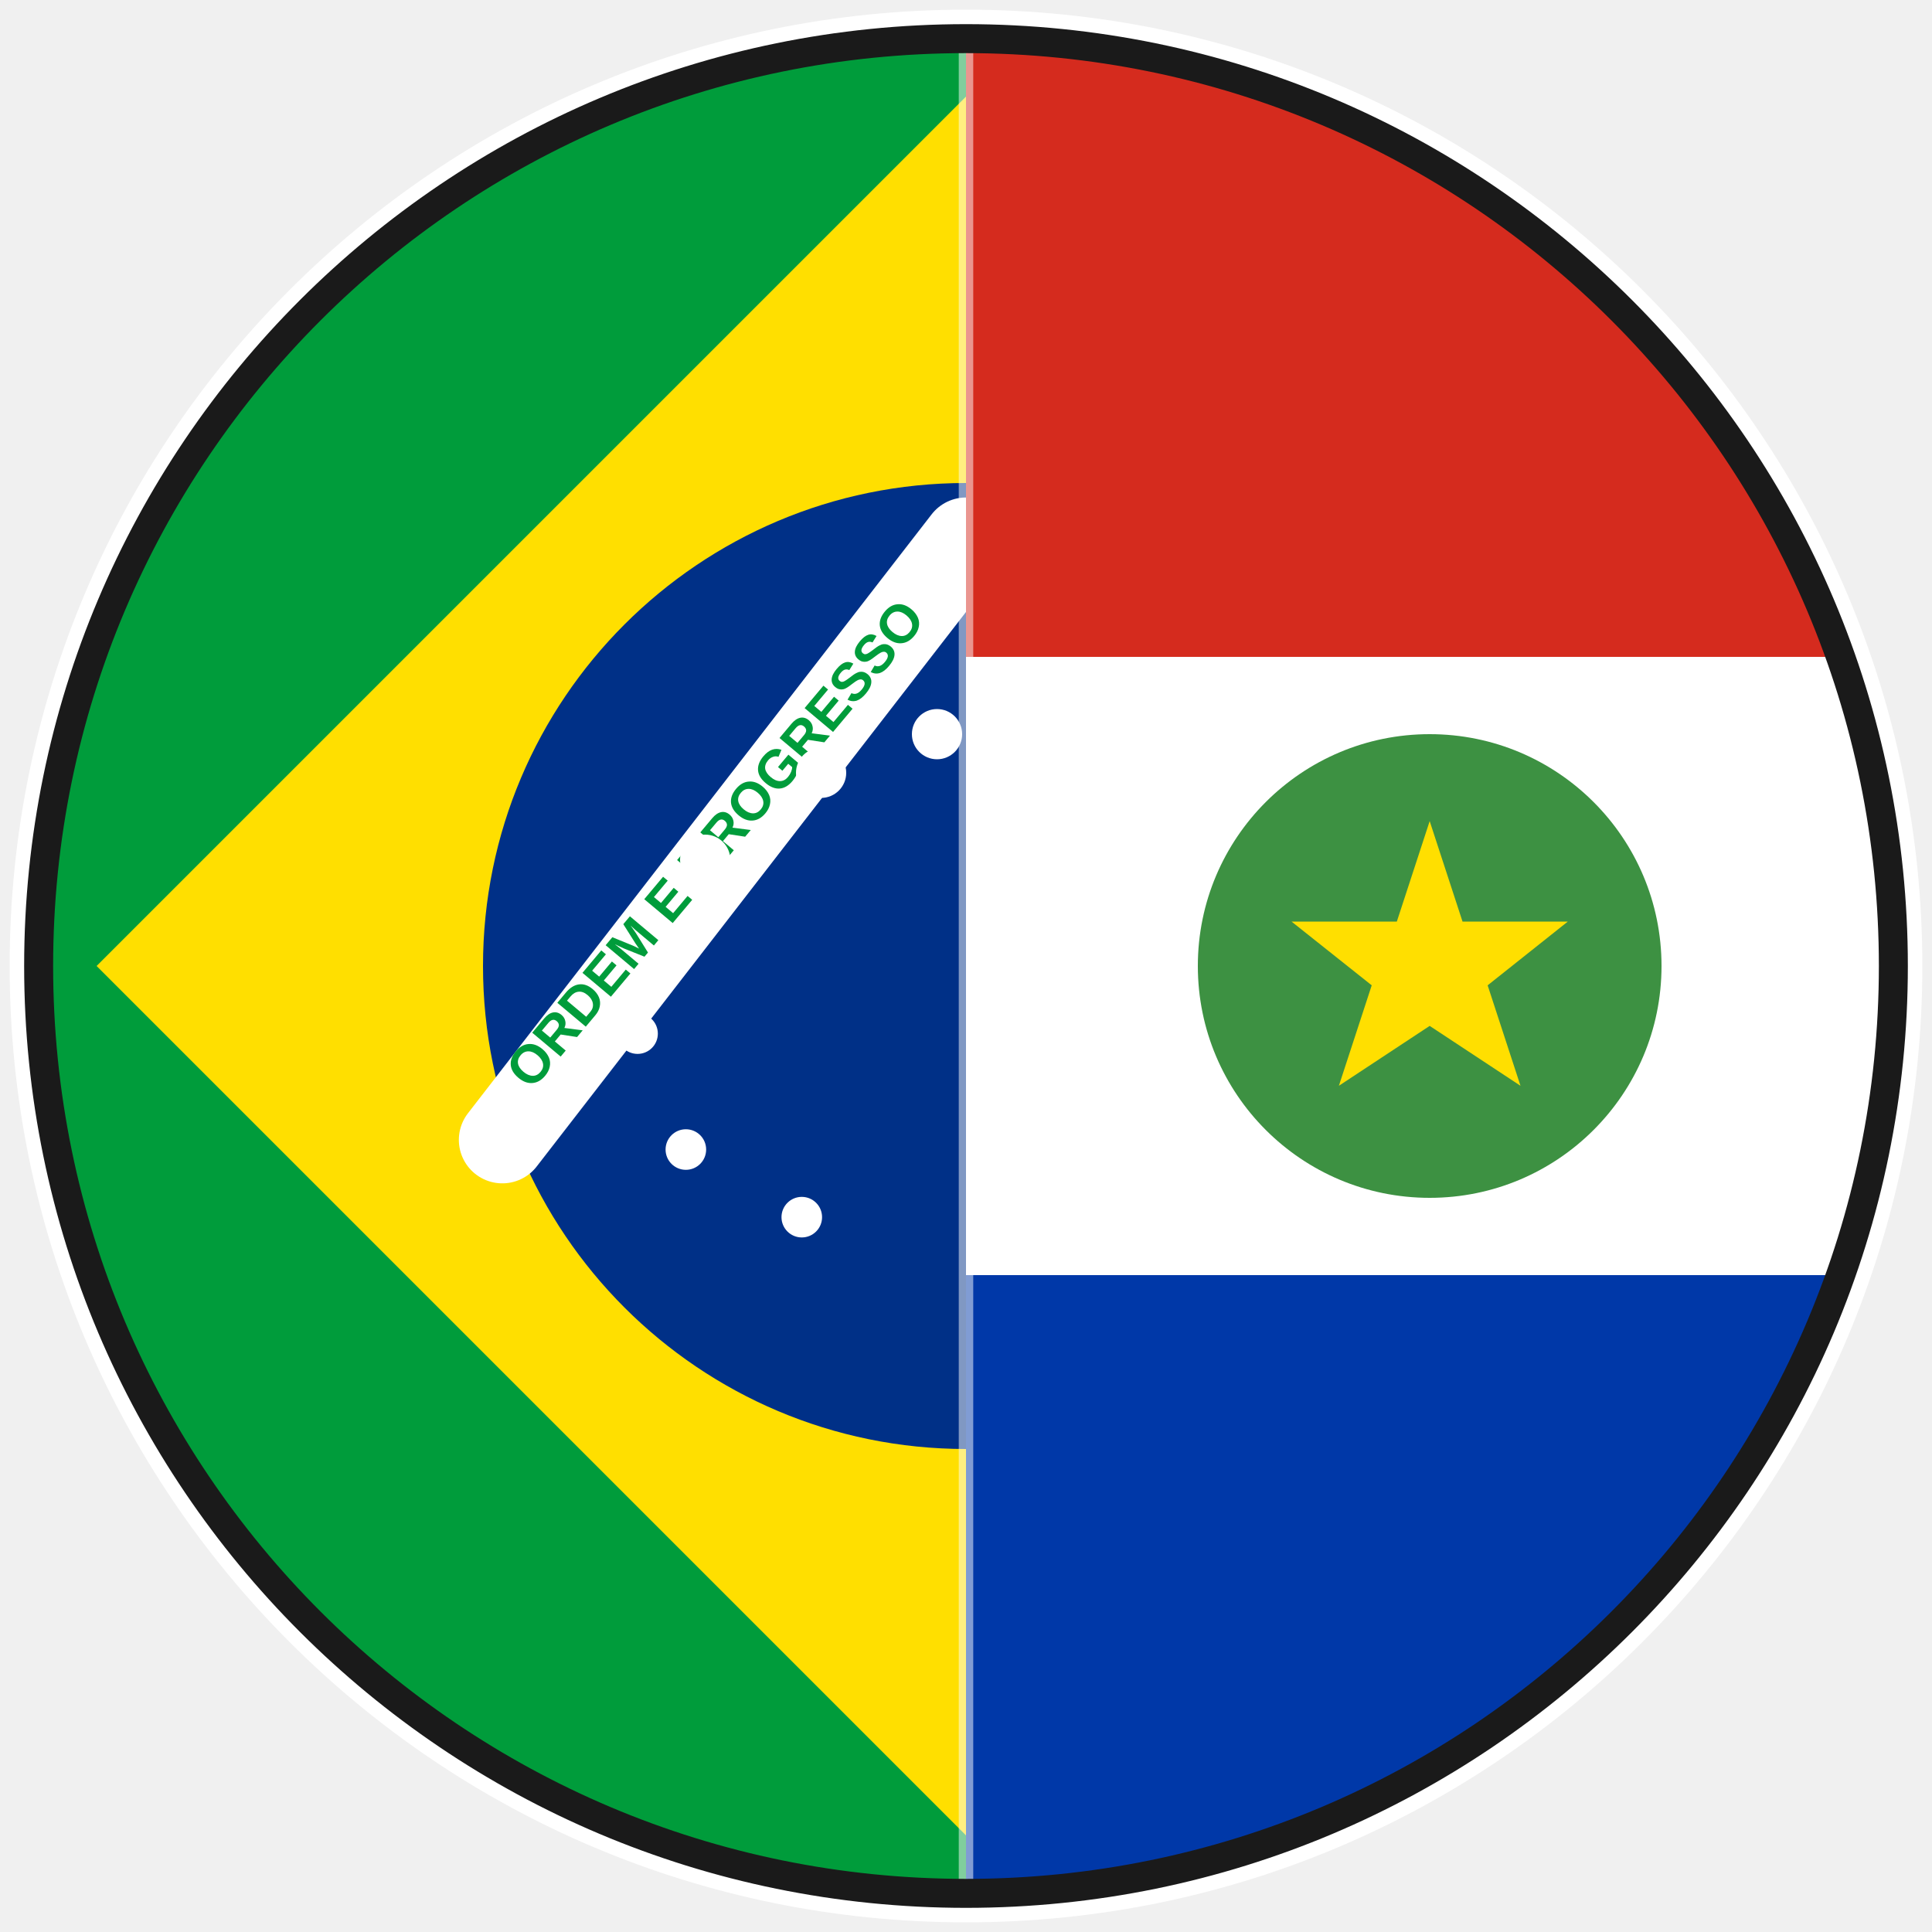
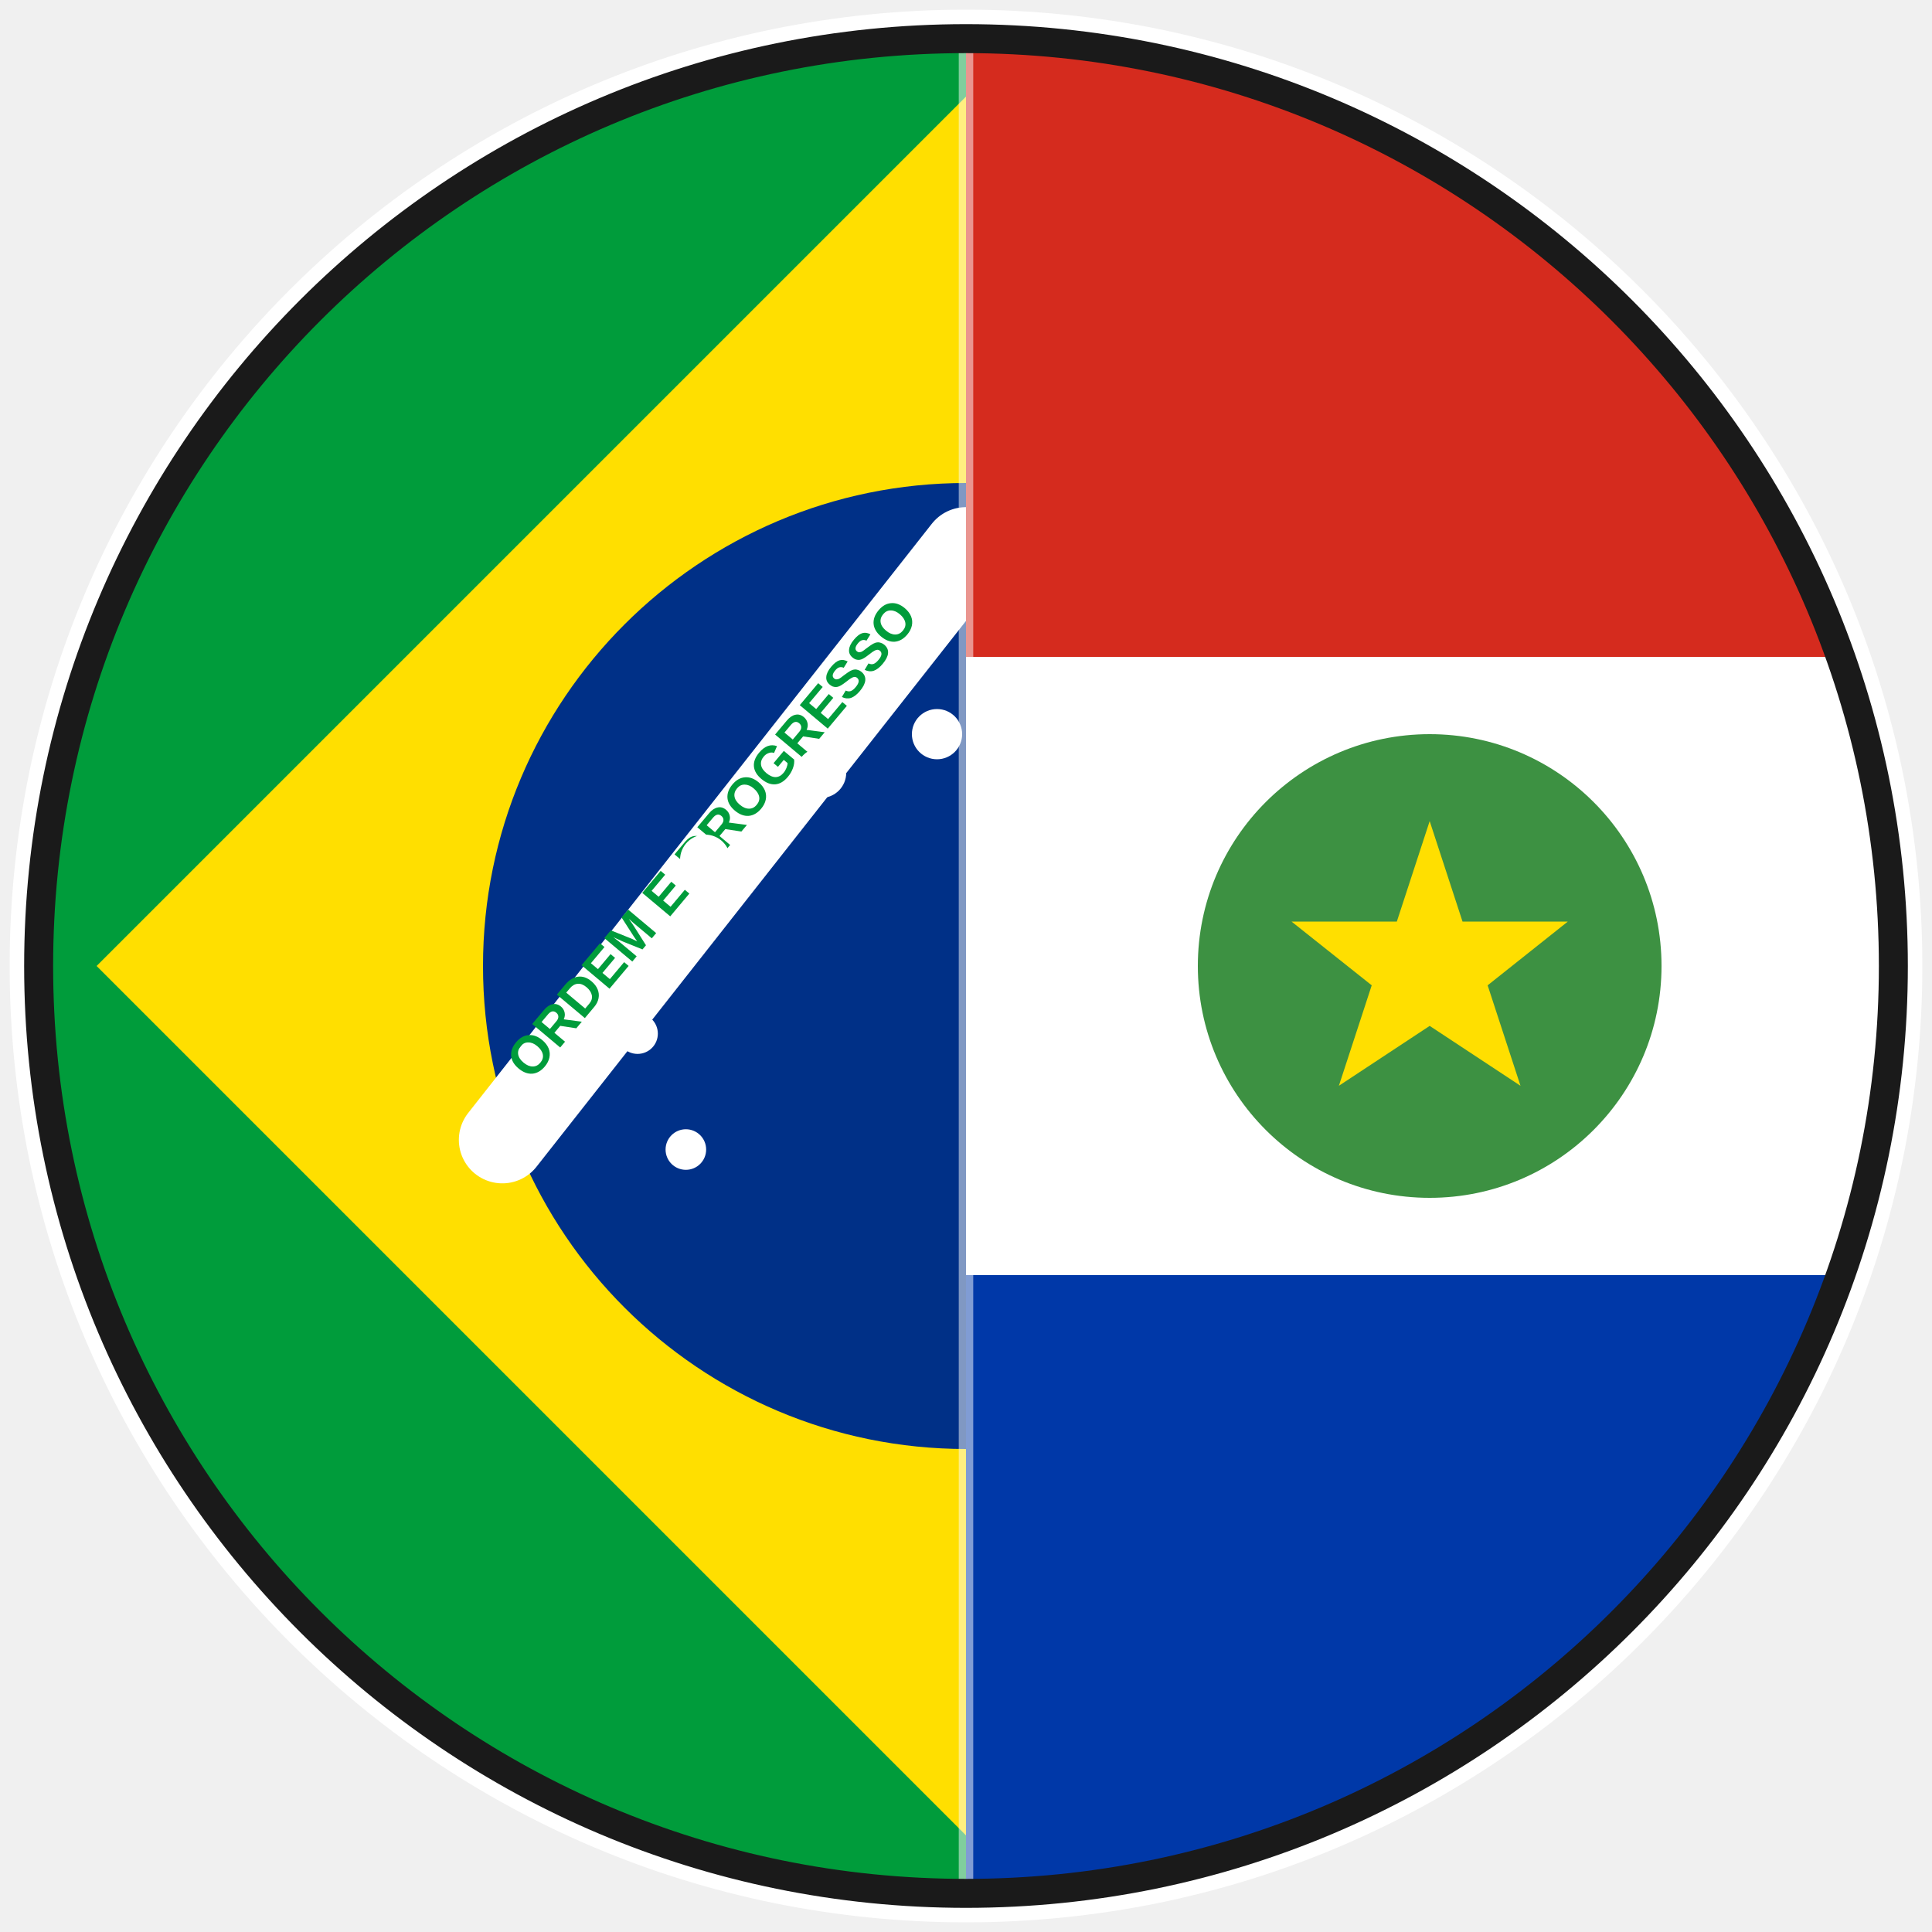
<svg xmlns="http://www.w3.org/2000/svg" viewBox="0 0 200 200">
  <defs>
+     <clipPath id="circ">
+       <circle cx="100" cy="100" r="96" />
+     </clipPath>
    <clipPath id="L">
-       <path d="M100,4 A96,96 0 0,0 100,196 Z" />
+       <rect x="0" y="0" width="100" height="200" />
    </clipPath>
    <clipPath id="R">
-       <path d="M100,4 A96,96 0 0,1 100,196 Z" />
+       <rect x="100" y="0" width="100" height="200" />
    </clipPath>
  </defs>
  <circle cx="100" cy="100" r="99" fill="white" />
-   <g clip-path="url(#L)">
-     <circle cx="100" cy="100" r="96" fill="#009C3B" />
-     <polygon points="100,10 190,100 100,190 10,100" fill="#FFDF00" />
-     <circle cx="100" cy="100" r="50" fill="#003087" />
-     <line x1="52" y1="118" x2="100" y2="56" stroke="white" stroke-width="9" stroke-linecap="round" />
-     <text font-family="Arial,Helvetica,sans-serif" font-size="5.6" fill="#009C3B" font-weight="bold" transform="translate(55,113) rotate(-50)">ORDEM E PROGRESSO</text>
-     <circle cx="73" cy="89" r="2.6" fill="white" />
-     <circle cx="85" cy="80" r="2.6" fill="white" />
-     <circle cx="97" cy="76" r="2.6" fill="white" />
-     <circle cx="66" cy="107" r="2.1" fill="white" />
-     <circle cx="71" cy="119" r="2.1" fill="white" />
-     <circle cx="83" cy="126" r="2.1" fill="white" />
+   <g clip-path="url(#circ)">
+     <g clip-path="url(#L)">
+       <rect x="0" y="0" width="100" height="200" fill="#009C3B" />
+       <polygon points="100,10 190,100 100,190 10,100" fill="#FFDF00" />
+       <circle cx="100" cy="100" r="50" fill="#003087" />
+       <line x1="52" y1="118" x2="100" y2="57" stroke="white" stroke-width="9" stroke-linecap="round" />
+       <text font-family="Arial,Helvetica,sans-serif" font-size="5.5" fill="#009C3B" font-weight="bold" transform="translate(55,112) rotate(-50)">ORDEM E PROGRESSO</text>
+       <circle cx="73" cy="89" r="2.6" fill="white" />
+       <circle cx="85" cy="80" r="2.6" fill="white" />
+       <circle cx="97" cy="76" r="2.6" fill="white" />
+       <circle cx="66" cy="107" r="2.1" fill="white" />
+       <circle cx="71" cy="119" r="2.1" fill="white" />
+     </g>
+     <g clip-path="url(#R)">
+       <rect x="100" y="4" width="96" height="64" fill="#D52B1E" />
+       <rect x="100" y="68" width="96" height="64" fill="#FFFFFF" />
+       <rect x="100" y="132" width="96" height="64" fill="#0038A8" />
+       <circle cx="148" cy="100" r="24" fill="#3D9142" />
+       <polygon points="148,85 151.4,95.4 162.3,95.4 154.0,102.0 157.4,112.4                        148,106.2 138.6,112.4 142.0,102.0 133.7,95.4 144.6,95.4" fill="#FFDF00" />
+     </g>
+     <line x1="100" y1="4" x2="100" y2="196" stroke="white" stroke-width="1.5" opacity="0.5" />
  </g>
-   <g clip-path="url(#R)">
-     <rect x="100" y="4" width="96" height="64" fill="#D52B1E" />
-     <rect x="100" y="68" width="96" height="64" fill="#FFFFFF" />
-     <rect x="100" y="132" width="96" height="64" fill="#0038A8" />
-     <circle cx="148" cy="100" r="24" fill="#3D9142" />
-     <polygon points="       148,85       151.4,95.4  162.3,95.4       154.0,102.0  157.4,112.4       148,106.2       138.6,112.4  142.0,102.0       133.7,95.4  144.6,95.4" fill="#FFDF00" />
-   </g>
-   <line x1="100" y1="4" x2="100" y2="196" stroke="white" stroke-width="1.5" opacity="0.5" />
  <circle cx="100" cy="100" r="96" fill="none" stroke="#1a1a1a" stroke-width="3" />
</svg>
